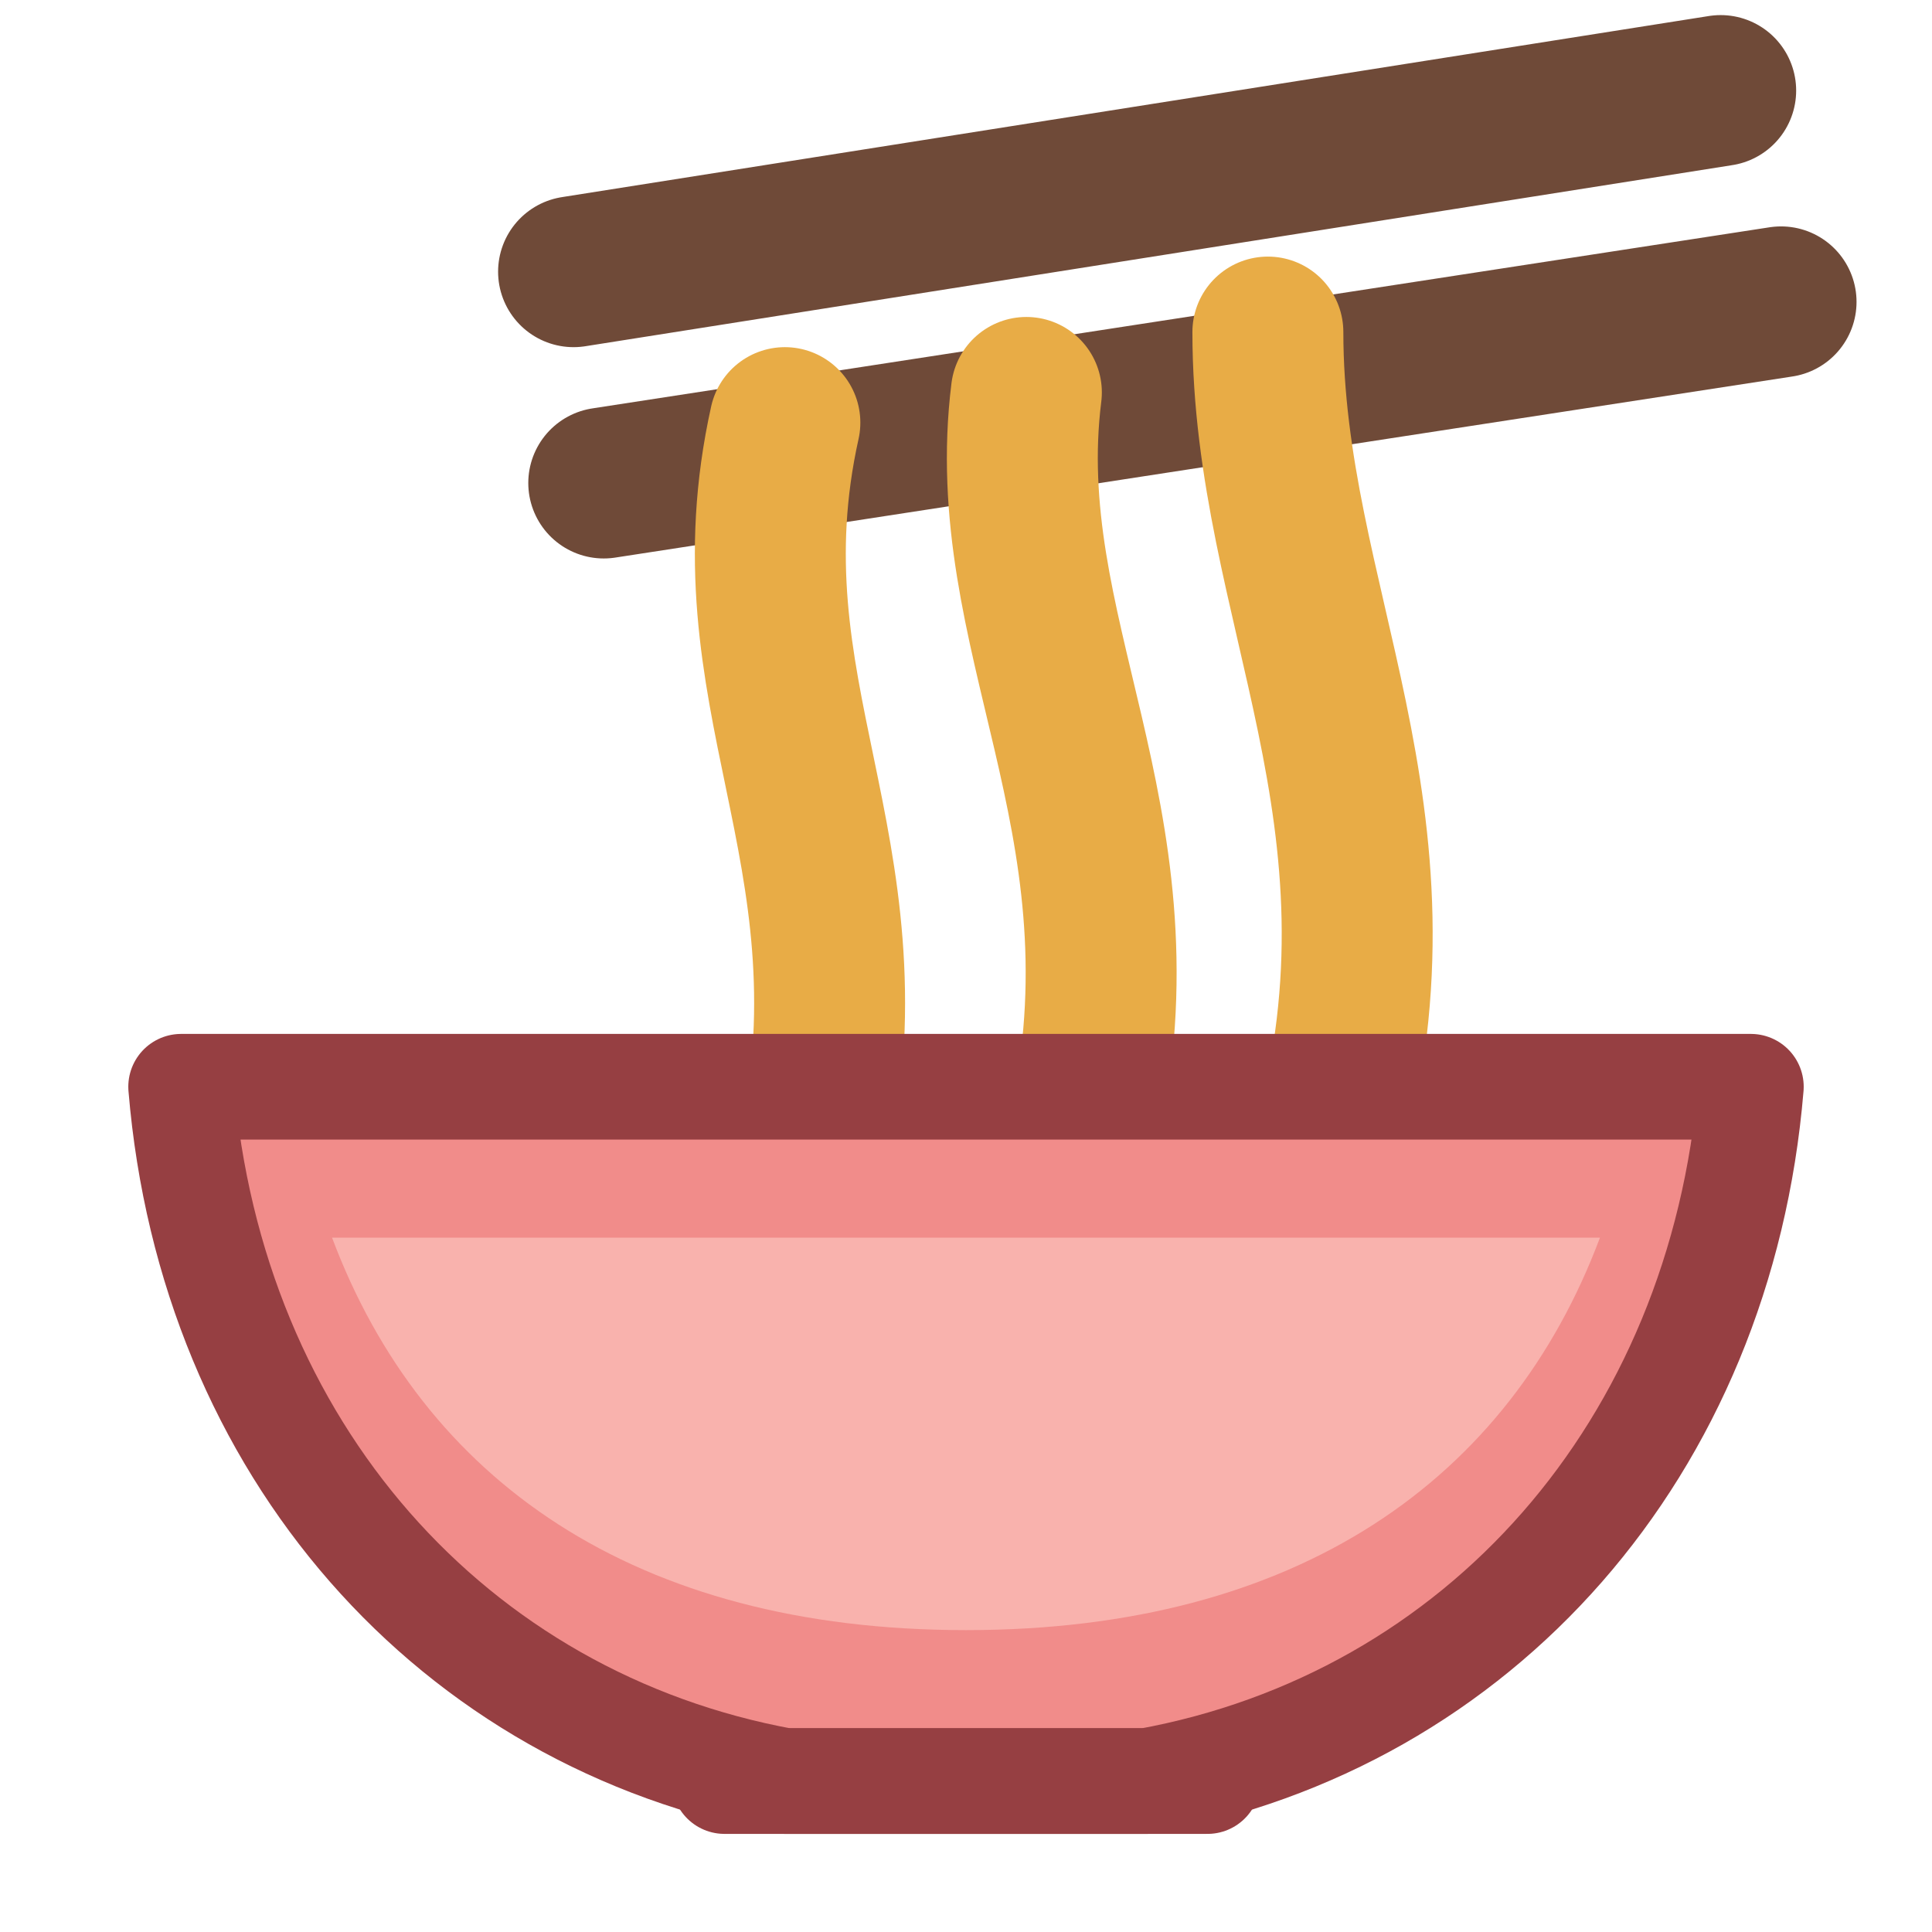
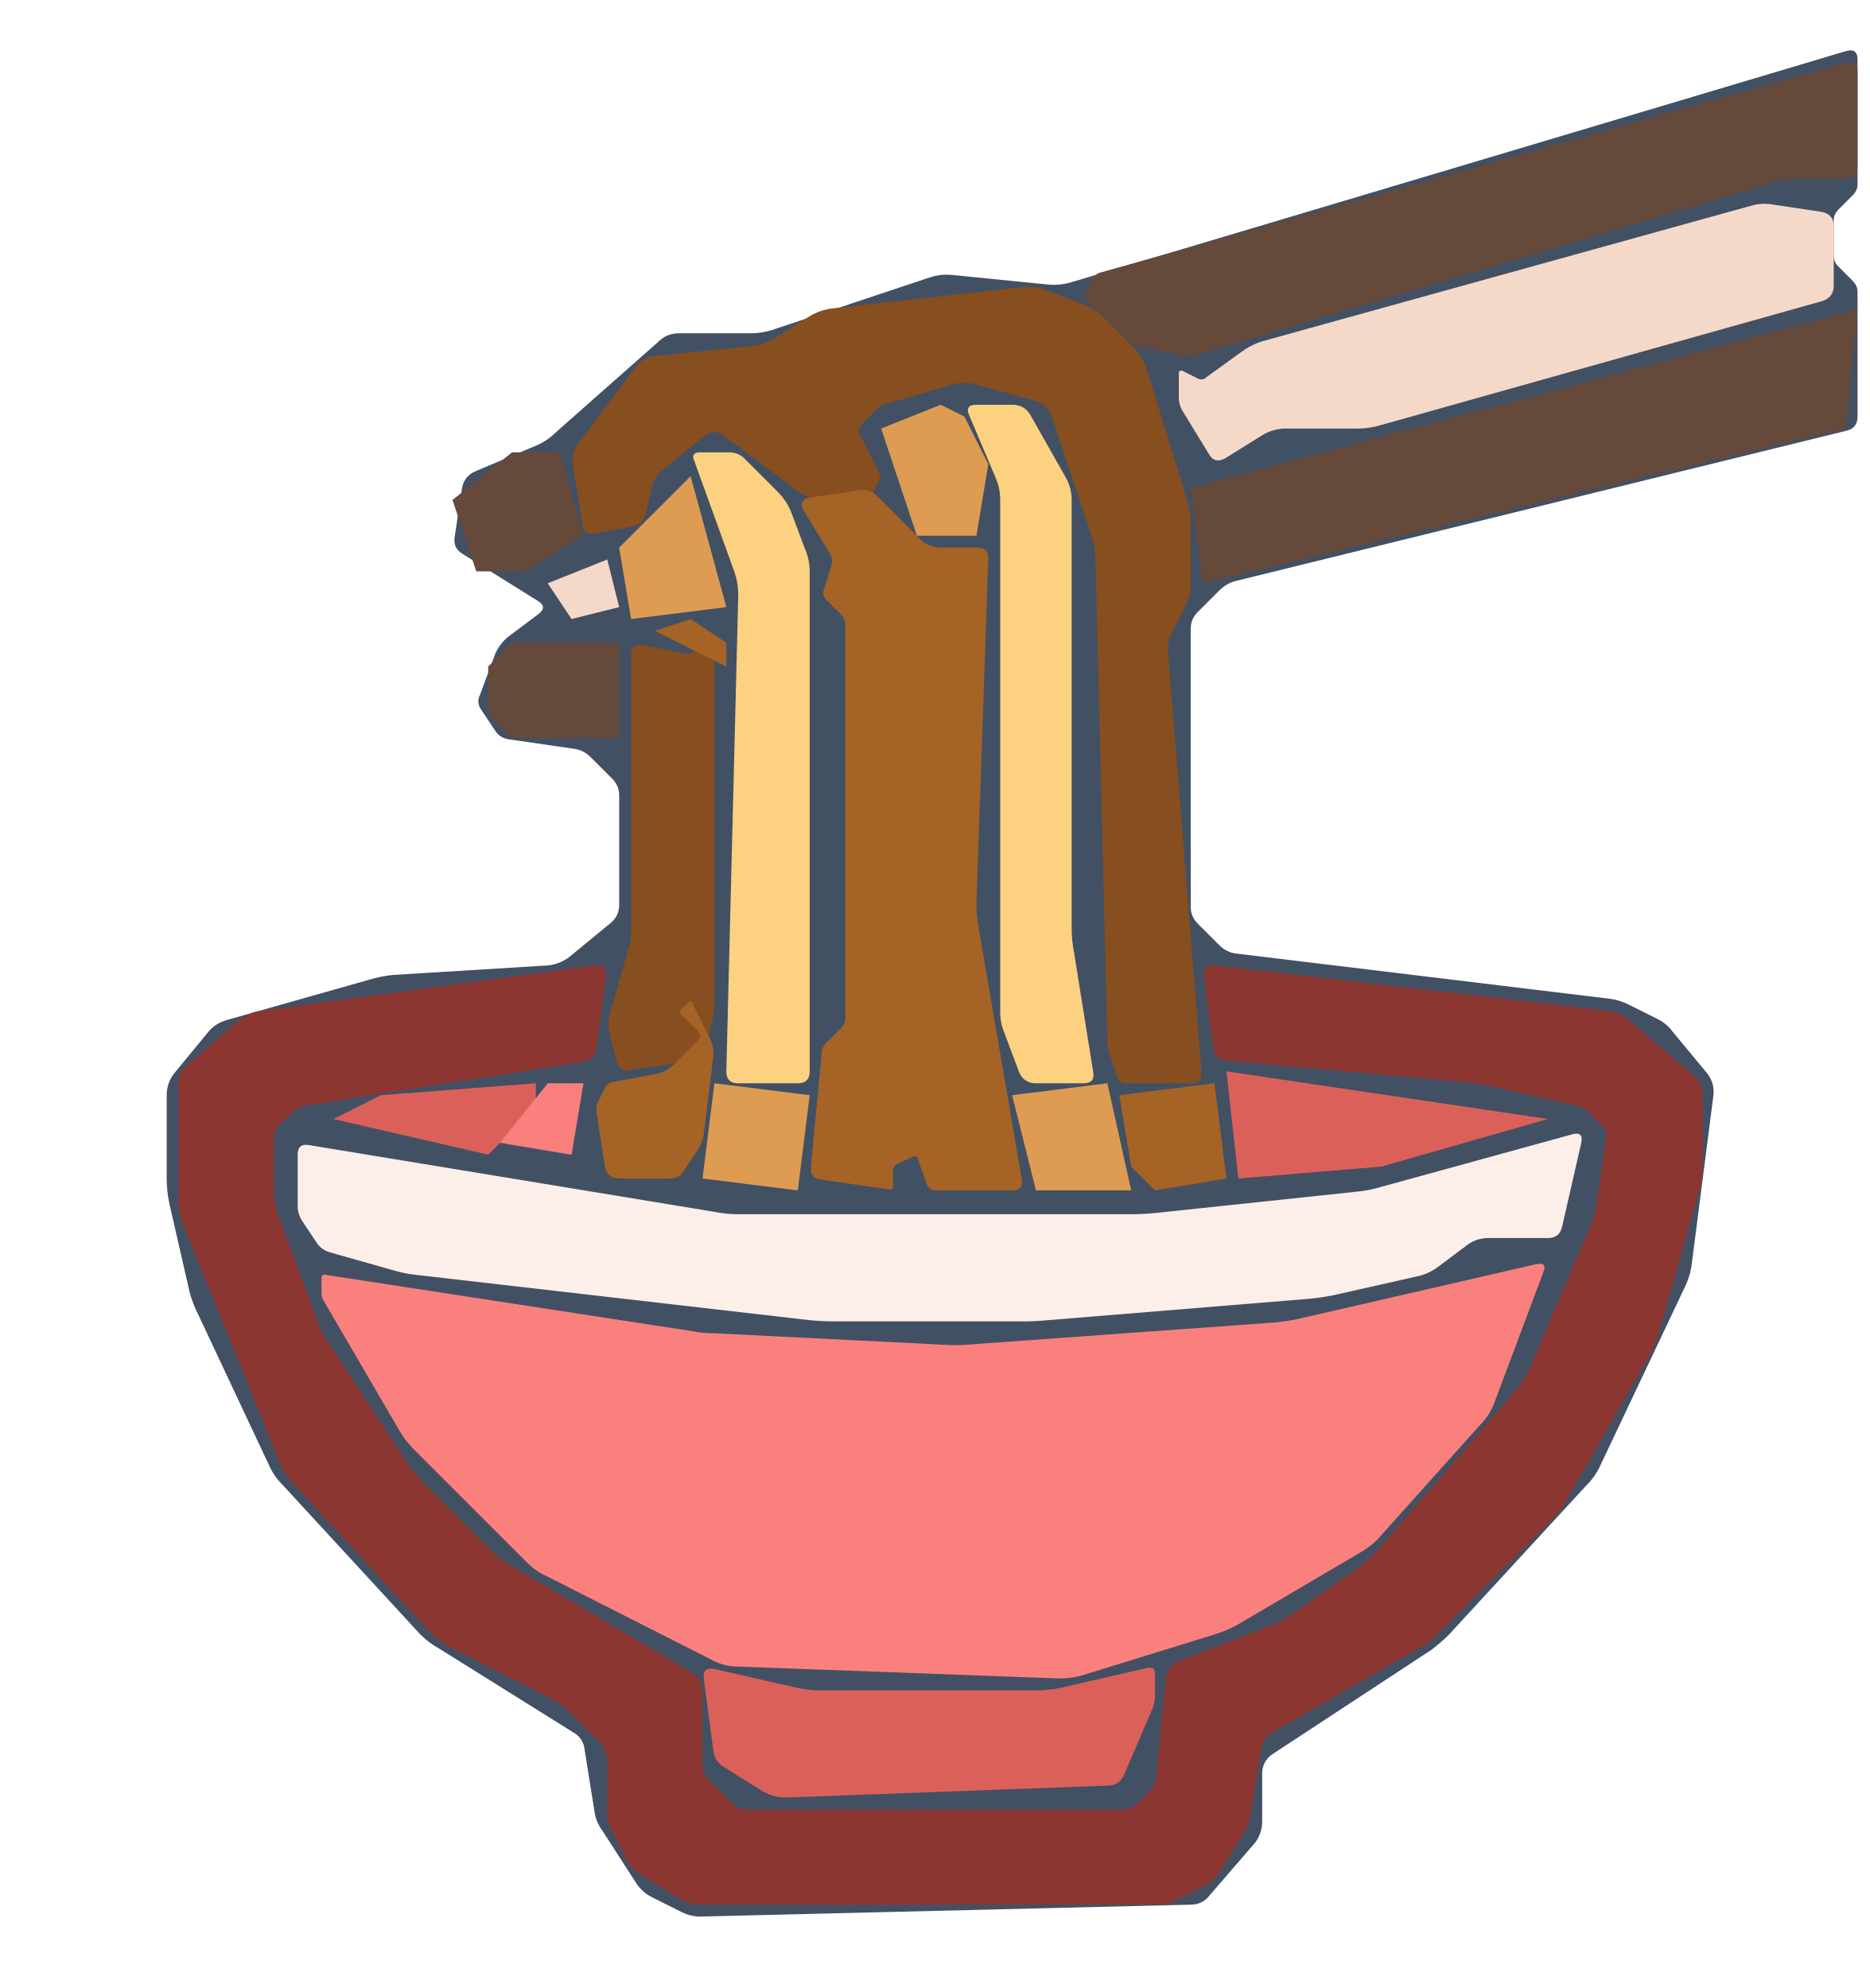
- <svg xmlns="http://www.w3.org/2000/svg" viewBox="0 0 64 64">
-   <path d="M19 9 57 3M20 16 59 10" stroke="#6F4A38" stroke-width="5" stroke-linecap="round" />
-   <path d="M26 14c-2 9 3 14 1 24m7-25c-1 8 4 14 2 24m6-26c0 9 5 16 2 27" fill="none" stroke="#E8AC46" stroke-width="5" stroke-linecap="round" />
-   <path d="M6 36h52c-1 12-9 21-20 23H26C15 57 7 48 6 36Z" fill="#F18C8A" stroke="#963F42" stroke-width="3.5" stroke-linejoin="round" />
-   <path d="M11 41h42c-3 8-10 13-21 13S14 49 11 41Z" fill="#F9B2AD" />
-   <path d="M24 59h16" stroke="#963F42" stroke-width="3.5" stroke-linecap="round" />
+ <svg xmlns="http://www.w3.org/2000/svg" viewBox="0 0 157 167" aria-hidden="true">
+   <path fill="#425064" d="M155.0 4.3 L90.0 23.7 Q89.0 24.0 88.0 23.9 L80.0 23.1 Q79.0 23.0 78.1 23.3 L64.9 27.7 Q64.0 28.0 63.0 28.0 L57.0 28.0 Q56.0 28.0 55.3 28.7 L46.7 36.3 Q46.0 37.0 45.1 37.4 L39.9 39.6 Q39.0 40.0 38.8 41.0 L38.2 45.0 Q38.0 46.0 38.8 46.5 L45.2 50.5 Q46.0 51.0 45.2 51.6 L42.8 53.4 Q42.0 54.0 41.6 54.9 L40.3 58.4 Q40.0 59.0 40.4 59.6 L41.6 61.4 Q42.0 62.0 42.7 62.1 L48.2 62.9 Q49.0 63.0 49.6 63.6 L51.4 65.4 Q52.0 66.0 52.0 66.8 L52.0 76.0 Q52.0 77.0 51.2 77.6 L47.8 80.4 Q47.0 81.0 46.0 81.1 L33.0 81.9 Q32.0 82.0 31.0 82.3 L19.0 85.7 Q18.0 86.0 17.4 86.8 L14.6 90.2 Q14.0 91.0 14.0 92.0 L14.0 99.0 Q14.0 100.0 14.2 101.0 L15.8 108.0 Q16.0 109.0 16.4 109.9 L22.6 123.1 Q23.0 124.0 23.7 124.7 L35.3 137.3 Q36.0 138.0 36.9 138.5 L48.1 145.5 Q49.0 146.0 49.1 147.0 L49.9 152.0 Q50.0 153.0 50.6 153.8 L53.5 158.3 Q54.0 159.0 54.8 159.4 L57.2 160.6 Q58.0 161.0 58.8 161.0 L100.0 160.0 Q101.0 160.0 101.6 159.2 L105.4 154.8 Q106.0 154.0 106.0 153.0 L106.0 149.0 Q106.0 148.0 106.8 147.4 L120.2 138.6 Q121.0 138.0 121.7 137.3 L133.3 124.7 Q134.0 124.0 134.4 123.1 L141.6 107.9 Q142.0 107.0 142.1 106.0 L143.9 92.0 Q144.0 91.0 143.4 90.2 L140.5 86.7 Q140.0 86.0 139.2 85.6 L136.8 84.4 Q136.0 84.0 135.2 83.9 L103.8 80.1 Q103.0 80.0 102.4 79.4 L100.6 77.6 Q100.0 77.0 100.0 76.2 L100.0 52.8 Q100.0 52.0 100.6 51.4 L102.4 49.6 Q103.0 49.0 103.8 48.8 L155.0 36.2 Q156.0 36.0 156.0 35.0 L156.0 24.5 Q156.0 24.0 155.6 23.6 L154.4 22.4 Q154.0 22.0 154.0 21.5 L154.0 18.5 Q154.0 18.0 154.4 17.6 L155.6 16.4 Q156.0 16.0 156.0 15.5 L156.0 5.0 Q156.0 4.0 155.0 4.3 Z" />
+   <path fill="#fa807d" d="M129.0 106.2 L109.0 110.8 Q108.0 111.0 107.0 111.1 L82.0 112.9 Q81.0 113.0 80.0 113.0 L60.0 112.0 Q59.0 112.0 58.0 111.8 L27.4 107.1 Q27.0 107.0 27.0 107.4 L27.0 108.6 Q27.0 109.0 27.2 109.3 L33.5 120.1 Q34.0 121.0 34.7 121.7 L44.3 131.3 Q45.0 132.0 45.9 132.4 L60.1 139.6 Q61.0 140.0 62.0 140.0 L89.0 141.0 Q90.0 141.0 91.0 140.7 L102.0 137.3 Q103.0 137.0 103.9 136.5 L114.1 130.5 Q115.0 130.0 115.7 129.3 L124.3 119.7 Q125.0 119.0 125.4 118.1 L129.6 106.9 Q130.0 106.0 129.0 106.2 Z" />
+   <path fill="#8c3632" d="M15.0 91.0 L15.0 101.0 Q15.0 102.0 15.4 102.9 L23.6 123.1 Q24.0 124.0 24.7 124.7 L36.3 137.3 Q37.0 138.0 37.9 138.4 L46.1 142.6 Q47.0 143.0 47.7 143.7 L50.3 146.3 Q51.0 147.0 51.0 148.0 L51.0 152.2 Q51.0 153.0 51.4 153.8 L52.6 156.2 Q53.0 157.0 53.7 157.4 L57.1 159.5 Q58.0 160.0 59.0 160.0 L97.2 160.0 Q98.0 160.0 98.8 159.6 L101.2 158.4 Q102.0 158.0 102.4 157.3 L104.5 153.9 Q105.0 153.0 105.1 152.0 L105.9 147.0 Q106.0 146.0 106.9 145.5 L119.1 138.5 Q120.0 138.0 120.7 137.3 L130.3 127.7 Q131.0 127.0 131.5 126.1 L138.5 113.9 Q139.0 113.0 139.3 112.0 L142.7 100.0 Q143.0 99.0 143.0 98.0 L143.0 92.0 Q143.0 91.0 142.2 90.3 L136.8 85.7 Q136.0 85.0 135.0 84.9 L102.0 81.1 Q101.0 81.0 101.1 82.0 L101.9 88.0 Q102.0 89.0 103.0 89.1 L123.0 90.9 Q124.0 91.0 125.0 91.2 L132.5 92.9 Q133.0 93.0 133.4 93.4 L134.6 94.6 Q135.0 95.0 134.9 95.5 L134.1 101.0 Q134.0 102.0 133.6 102.9 L128.4 115.1 Q128.0 116.0 127.3 116.8 L115.7 130.2 Q115.0 131.0 114.2 131.6 L108.8 135.4 Q108.0 136.0 107.1 136.4 L98.9 139.6 Q98.0 140.0 97.9 141.0 L97.1 149.5 Q97.0 150.0 96.6 150.4 L95.4 151.6 Q95.0 152.0 94.5 152.0 L62.8 152.0 Q62.0 152.0 61.4 151.4 L59.6 149.6 Q59.0 149.0 59.0 148.2 L59.0 142.0 Q59.0 141.0 58.1 140.5 L42.9 131.5 Q42.0 131.0 41.3 130.3 L35.7 124.7 Q35.0 124.0 34.4 123.2 L27.6 112.8 Q27.0 112.0 26.7 111.1 L23.3 101.9 Q23.0 101.0 23.0 100.0 L23.0 95.5 Q23.0 95.0 23.4 94.6 L24.6 93.4 Q25.0 93.0 25.5 92.9 L49.0 89.2 Q50.0 89.0 50.1 88.0 L50.9 82.0 Q51.0 81.0 50.0 81.1 L22.0 84.9 Q21.0 85.0 20.2 85.6 L15.8 89.4 Q15.0 90.0 15.0 91.0 Z" />
+   <path fill="#fceee9" d="M132.0 95.3 L116.0 99.7 Q115.0 100.0 114.0 100.1 L97.0 101.9 Q96.0 102.0 95.0 102.0 L62.0 102.0 Q61.0 102.0 60.0 101.8 L26.0 96.2 Q25.0 96.0 25.0 97.0 L25.0 101.3 Q25.0 102.0 25.4 102.6 L26.6 104.4 Q27.0 105.0 27.7 105.2 L33.0 106.7 Q34.0 107.0 35.0 107.1 L68.0 110.9 Q69.0 111.0 70.0 111.0 L86.0 111.0 Q87.0 111.0 88.0 110.9 L110.0 109.1 Q111.0 109.0 112.0 108.8 L119.1 107.2 Q120.0 107.0 120.8 106.4 L123.2 104.6 Q124.0 104.0 125.0 104.0 L130.0 104.0 Q131.0 104.0 131.2 103.0 L132.8 96.0 Q133.0 95.0 132.0 95.3 Z" />
+   <path fill="#874e1f" d="M53.4 30.8 L48.6 37.2 Q48.0 38.0 48.1 39.0 L48.9 44.0 Q49.0 45.0 50.0 44.8 L53.2 44.2 Q54.0 44.0 54.2 43.2 L54.8 40.8 Q55.0 40.0 55.6 39.5 L59.2 36.6 Q60.0 36.0 60.8 36.6 L67.2 41.4 Q68.0 42.0 69.0 42.0 L72.6 42.0 Q73.0 42.0 73.2 41.6 L73.8 40.4 Q74.0 40.0 73.8 39.6 L72.2 36.5 Q72.0 36.0 72.4 35.6 L73.6 34.4 Q74.0 34.0 74.5 33.9 L80.0 32.3 Q81.0 32.0 82.0 32.3 L87.0 33.7 Q88.0 34.0 88.3 34.9 L91.7 45.1 Q92.0 46.0 92.0 47.0 L93.0 87.4 Q93.0 88.0 93.2 88.6 L93.8 90.4 Q94.0 91.0 94.6 91.0 L100.0 91.0 Q101.0 91.0 100.9 90.0 L98.1 54.8 Q98.0 54.0 98.4 53.2 L99.6 50.8 Q100.0 50.0 100.0 49.2 L100.0 44.0 Q100.0 43.0 99.7 42.0 L96.3 31.0 Q96.0 30.0 95.3 29.3 L92.7 26.7 Q92.0 26.0 91.1 25.6 L87.9 24.4 Q87.0 24.0 86.0 24.1 L70.0 25.9 Q69.0 26.0 68.1 26.5 L64.9 28.5 Q64.0 29.0 63.0 29.1 L55.0 29.9 Q54.0 30.0 53.4 30.8 Z" />
+   <path fill="#a56326" d="M67.5 42.9 L69.7 46.5 Q70.0 47.0 69.8 47.6 L69.2 49.5 Q69.0 50.0 69.4 50.4 L70.6 51.6 Q71.0 52.0 71.0 52.5 L71.0 85.5 Q71.0 86.0 70.6 86.4 L69.4 87.6 Q69.0 88.0 69.0 88.5 L68.1 98.0 Q68.0 99.0 69.0 99.1 L74.6 99.9 Q75.0 100.0 75.0 99.6 L75.0 98.4 Q75.0 98.0 75.3 97.8 L76.6 97.2 Q77.0 97.0 77.1 97.4 L77.8 99.4 Q78.0 100.0 78.6 100.0 L85.0 100.0 Q86.0 100.0 85.8 99.0 L82.2 78.0 Q82.0 77.0 82.0 76.0 L83.0 46.9 Q83.0 46.0 82.0 46.0 L79.0 46.0 Q78.0 46.0 77.3 45.3 L73.7 41.7 Q73.0 41.0 72.0 41.2 L68.0 41.8 Q67.0 42.0 67.5 42.9 Z" />
+   <path fill="#65493b" d="M155.0 5.3 L92.4 22.9 Q92.0 23.0 91.8 23.4 L91.2 24.6 Q91.0 25.0 91.3 25.3 L94.3 28.3 Q95.0 29.0 96.0 29.2 L99.0 29.8 Q100.0 30.0 100.9 29.7 L149.0 15.3 Q150.0 15.0 151.0 15.0 L155.0 15.0 Q156.0 15.0 156.0 14.0 L156.0 6.0 Q156.0 5.0 155.0 5.3 Z" />
+   <path fill="#65493b" d="M156 26 L100 41 L101 49 L155 36 Z" />
+   <path fill="#f5d9c8" d="M153.0 17.8 L149.0 17.2 Q148.0 17.0 147.0 17.3 L105.9 28.7 Q105.0 29.0 104.2 29.6 L101.3 31.7 Q101.0 32.0 100.6 31.8 L99.4 31.2 Q99.0 31.0 99.0 31.4 L99.0 33.4 Q99.0 34.0 99.3 34.5 L101.5 38.1 Q102.0 39.0 102.9 38.5 L106.1 36.5 Q107.0 36.0 108.0 36.0 L114.0 36.0 Q115.0 36.0 116.0 35.7 L153.0 25.3 Q154.0 25.0 154.0 24.0 L154.0 19.0 Q154.0 18.0 153.0 17.8 Z" />
+   <path fill="#fcd17f" d="M81.4 34.9 L83.6 40.1 Q84.0 41.0 84.0 42.0 L84.0 85.0 Q84.0 86.0 84.4 86.9 L85.6 90.1 Q86.0 91.0 87.0 91.0 L91.0 91.0 Q92.0 91.0 91.8 90.0 L90.2 80.0 Q90.0 79.0 90.0 78.0 L90.0 42.0 Q90.0 41.0 89.5 40.1 L86.5 34.8 Q86.0 34.0 85.0 34.0 L82.0 34.0 Q81.0 34.0 81.4 34.9 Z" />
+   <path fill="#dc605a" d="M59.1 141.0 L59.9 147.0 Q60.0 148.0 60.9 148.5 L64.1 150.5 Q65.0 151.0 66.0 151.0 L93.0 150.0 Q94.0 150.0 94.4 149.1 L96.8 143.5 Q97.0 143.0 97.0 142.4 L97.0 140.6 Q97.0 140.0 96.4 140.1 L89.0 141.8 Q88.0 142.0 87.0 142.0 L69.0 142.0 Q68.0 142.0 67.0 141.8 L60.0 140.2 Q59.0 140.0 59.1 141.0 Z" />
+   <path fill="#fcd17f" d="M58.3 38.7 L61.7 48.1 Q62.0 49.0 62.0 50.0 L61.0 90.0 Q61.0 91.0 62.0 91.0 L67.0 91.0 Q68.0 91.0 68.0 90.0 L68.0 48.0 Q68.0 47.0 67.6 46.1 L66.4 42.9 Q66.0 42.0 65.3 41.3 L62.5 38.5 Q62.0 38.0 61.2 38.0 L58.8 38.0 Q58.0 38.0 58.3 38.7 Z" />
+   <path fill="#874e1f" d="M59.6 53.4 L58.4 54.6 Q58.0 55.0 57.5 54.9 L54.0 54.2 Q53.0 54.0 53.0 55.0 L53.0 78.0 Q53.0 79.0 52.7 80.0 L51.2 85.2 Q51.0 86.0 51.2 86.8 L51.8 89.2 Q52.0 90.0 52.8 89.9 L58.2 89.1 Q59.0 89.0 59.2 88.2 L59.8 85.8 Q60.0 85.0 60.0 84.2 L60.0 53.5 Q60.0 53.0 59.6 53.4 Z" />
+   <path fill="#dc605a" d="M103 90 L104 99 L116 98 L130 94 Z" />
+   <path fill="#65493b" d="M41 56 L41 60 L43 62 L52 62 L52 54 L43 54 Z" />
+   <path fill="#65493b" d="M47 38 L43 38 L38 42 L40 48 L44 48 L49 45 Z" />
+   <path fill="#a56326" d="M57.8 84.2 L57.2 84.8 Q57.0 85.0 57.2 85.2 L58.6 86.6 Q59.0 87.0 58.6 87.4 L56.6 89.4 Q56.0 90.0 55.2 90.2 L51.4 90.9 Q51.0 91.0 50.8 91.4 L50.2 92.6 Q50.0 93.0 50.1 93.4 L50.8 98.0 Q51.0 99.0 52.0 99.0 L56.3 99.0 Q57.0 99.0 57.4 98.4 L58.6 96.6 Q59.0 96.0 59.1 95.3 L59.9 88.8 Q60.0 88.0 59.6 87.2 L58.1 84.2 Q58.0 84.0 57.8 84.2 Z" />
+   <path fill="#de9c52" d="M74 36 L77 45 L82 45 L83 39 L81 35 L79 34 Z" />
+   <path fill="#de9c52" d="M58 40 L52 46 L53 52 L61 51 Z" />
+   <path fill="#de9c52" d="M93 91 L85 92 L87 100 L95 100 Z" />
+   <path fill="#dc605a" d="M45 91 L32 92 L28 94 L41 97 L45 93 Z" />
+   <path fill="#de9c52" d="M60 91 L59 99 L67 100 L68 92 Z" />
+   <path fill="#a56326" d="M102 91 L94 92 L95 98 L97 100 L103 99 Z" />
+   <path fill="#fa807d" d="M49 91 L46 91 L42 96 L48 97 Z" />
+   <path fill="#f5d9c8" d="M51 47 L46 49 L48 52 L52 51 Z" />
+   <path fill="#a56326" d="M55 53 L61 56 L61 54 L58 52 Z" />
</svg>
